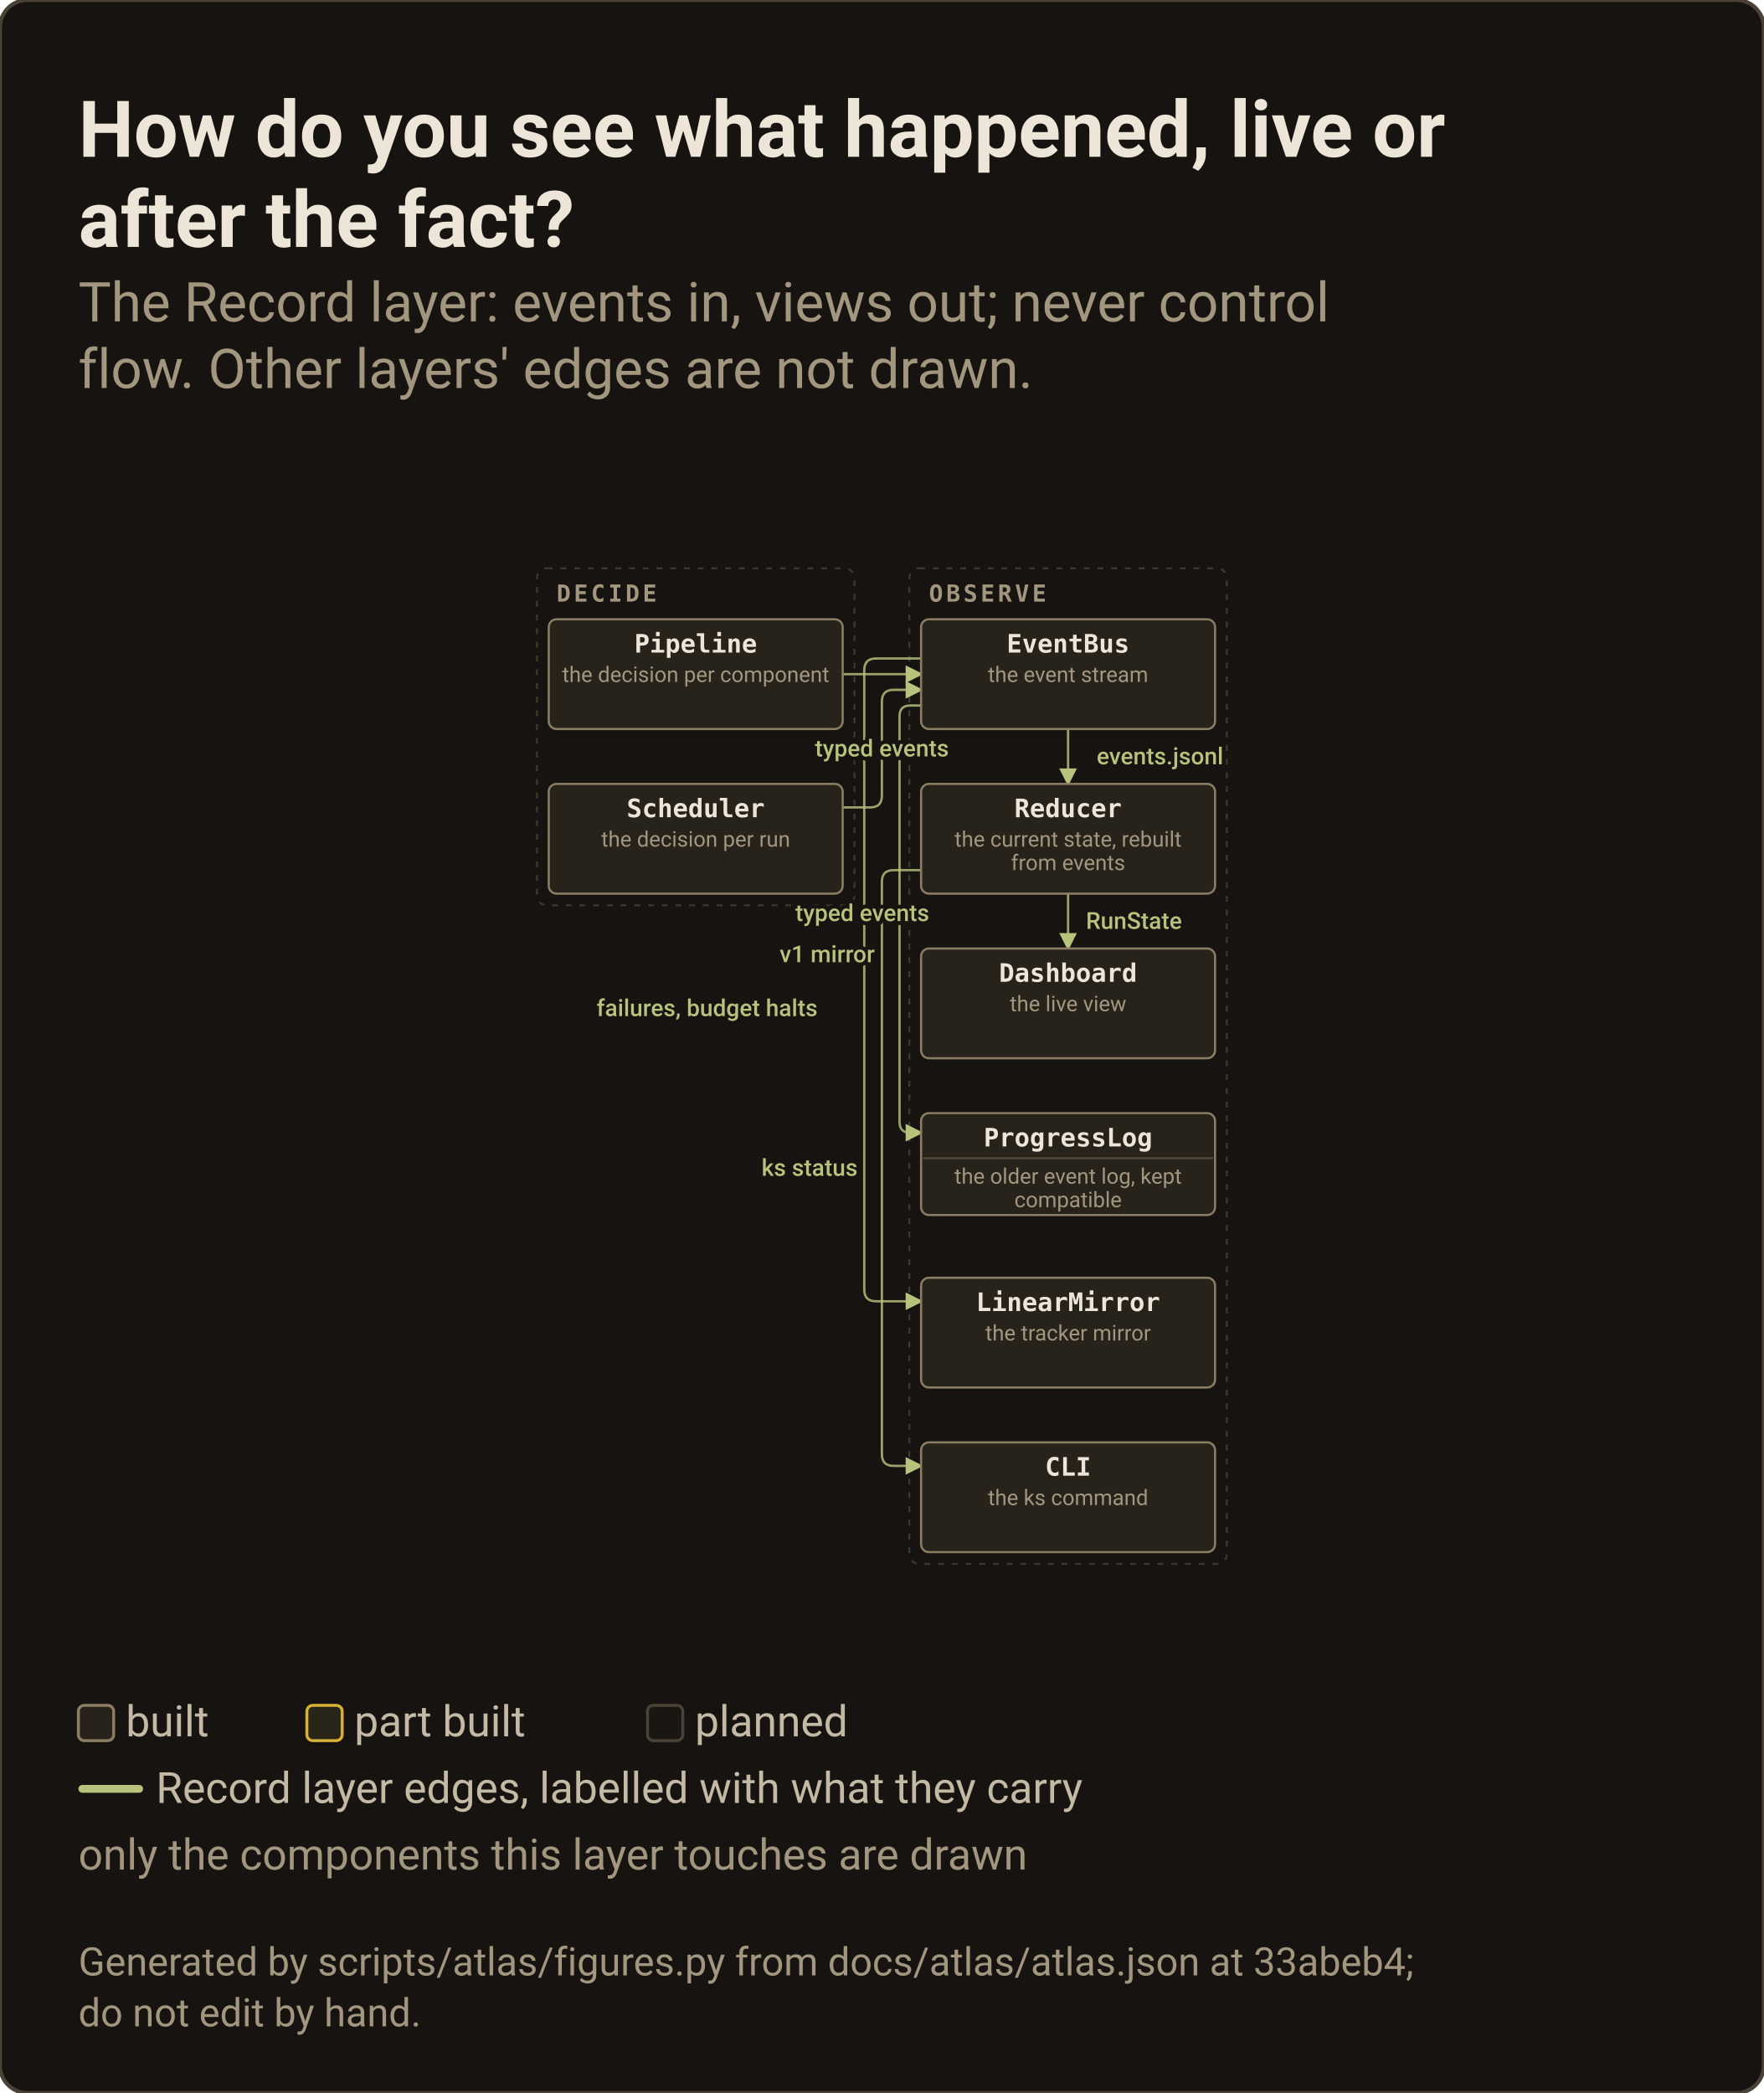
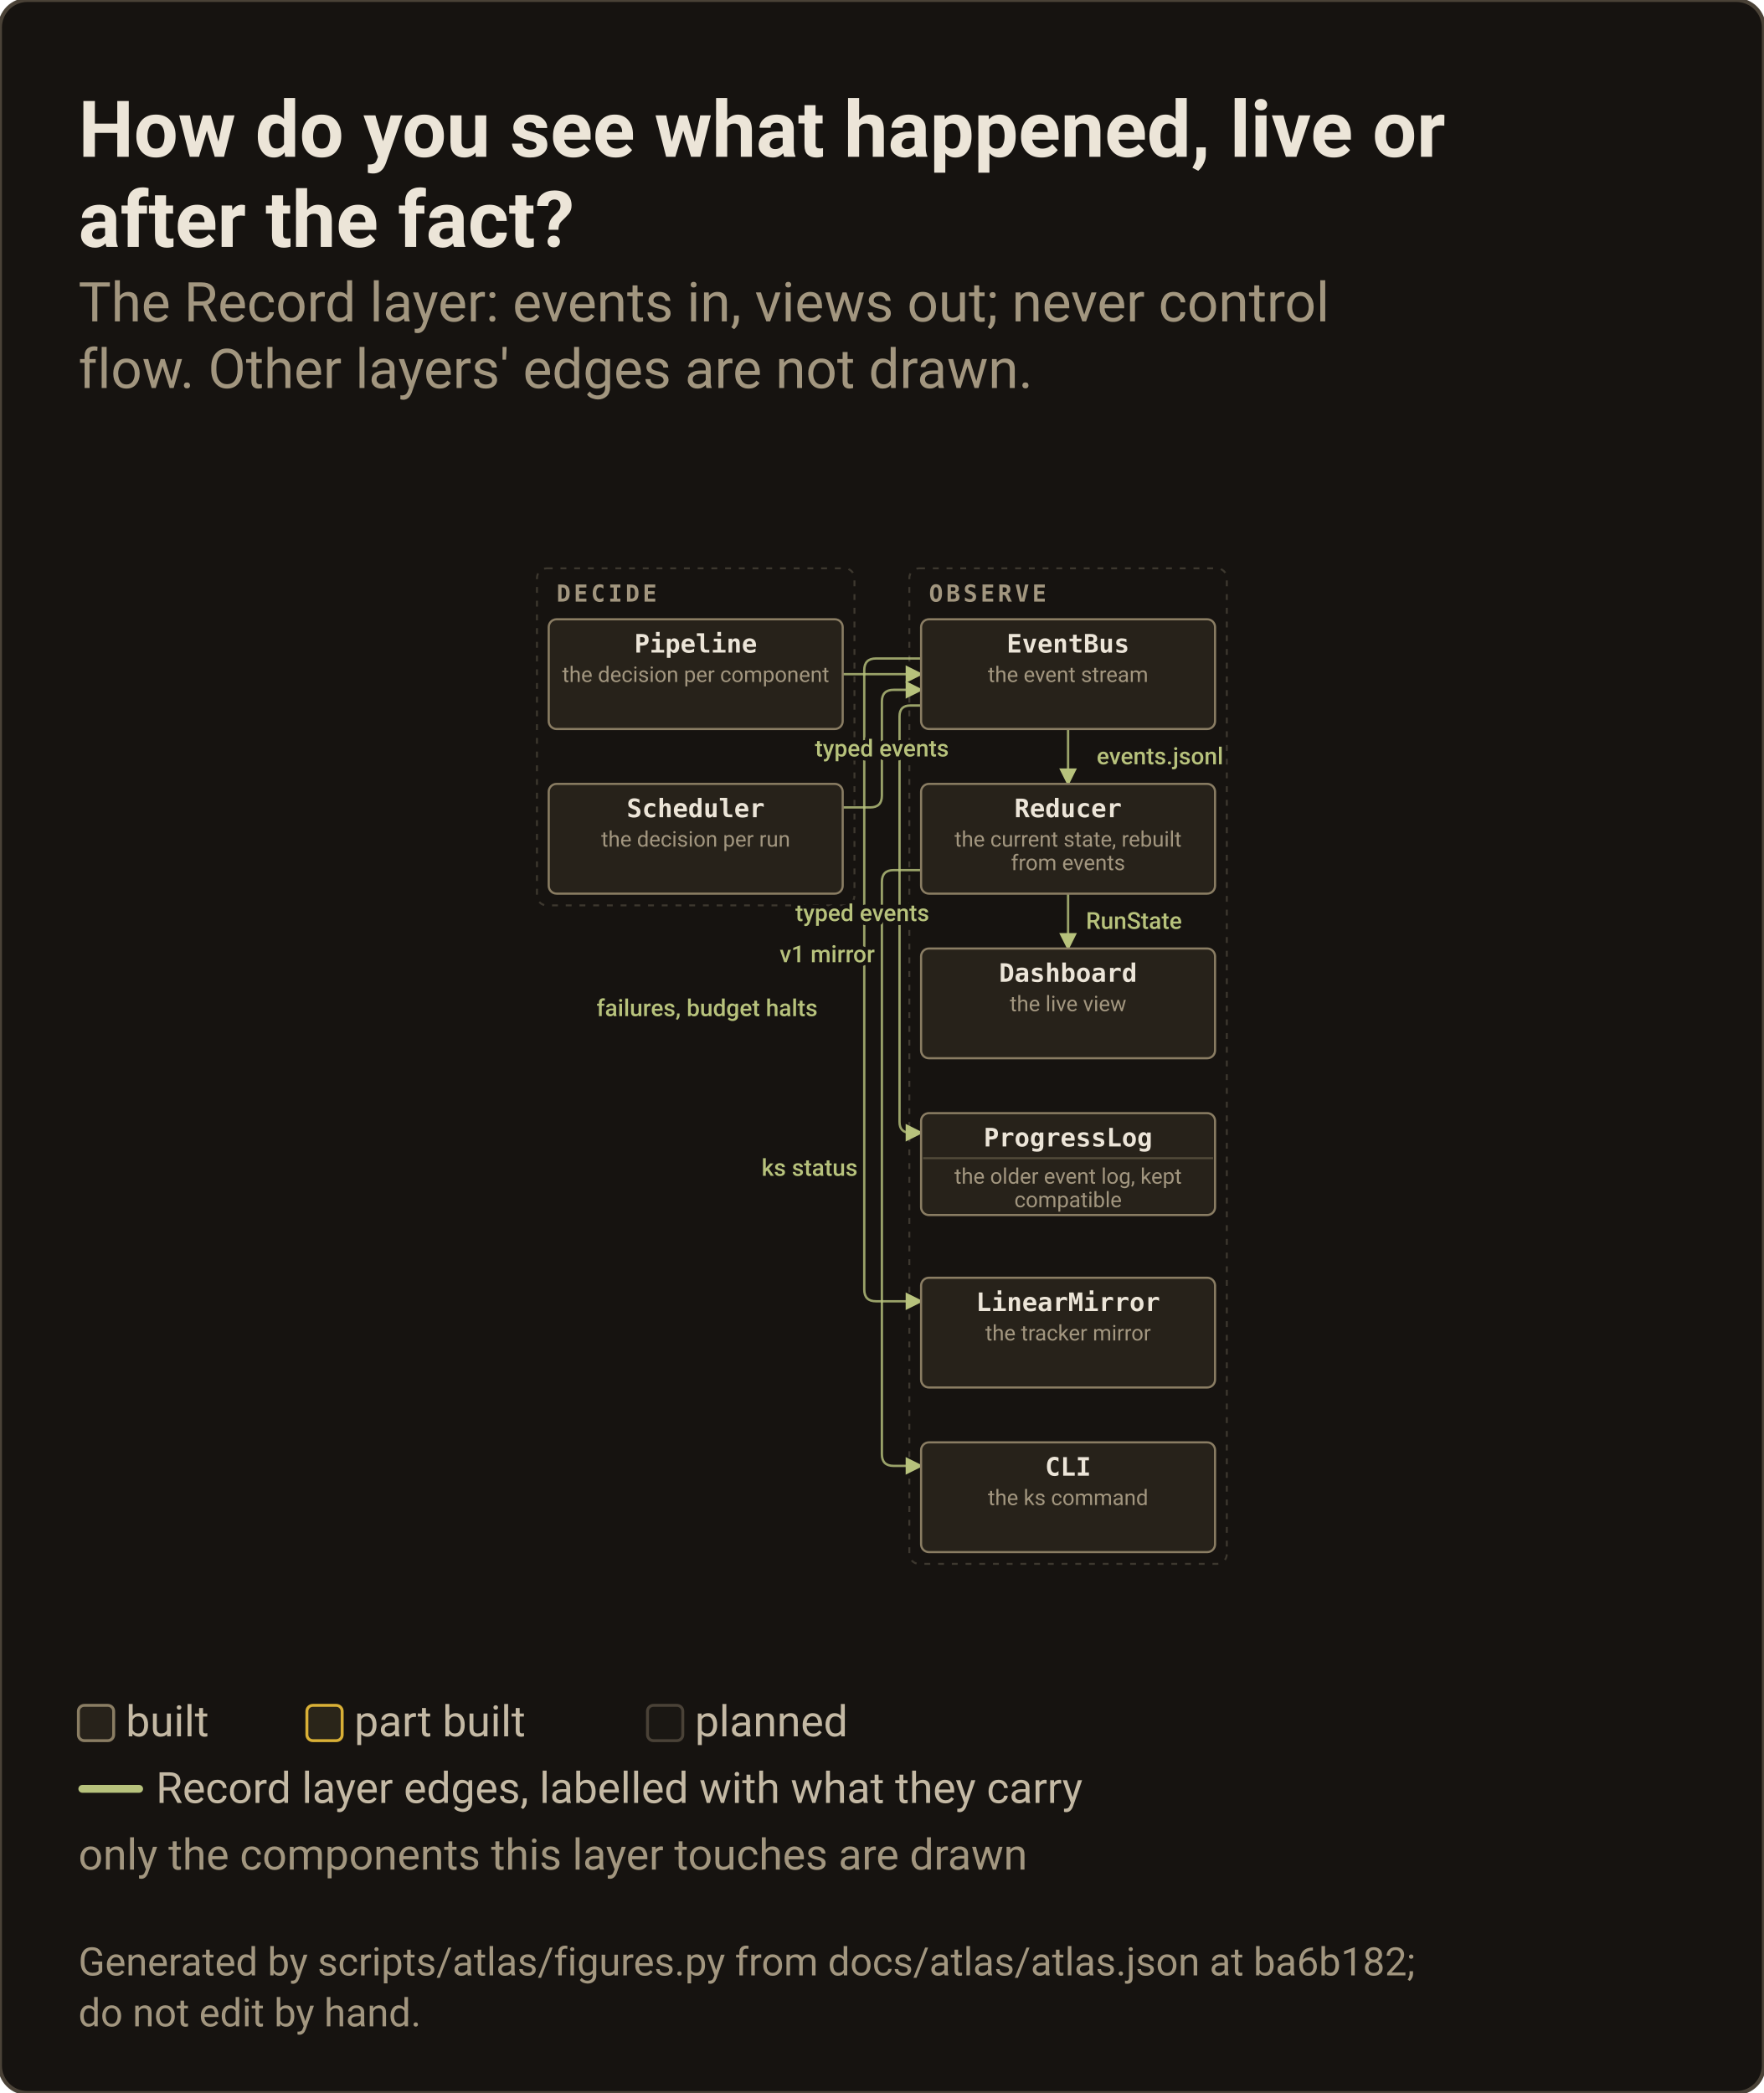
<svg xmlns="http://www.w3.org/2000/svg" width="900" height="1068" viewBox="0 0 900 1068" role="img" aria-label="Record layer of the kstrl system map">
  <rect x="0" y="0" width="900" height="1068" rx="14" fill="#161310" stroke="#4A4237" stroke-width="2" />
  <text x="40.0" y="80.0" class="c0">How do you see what happened, live or</text>
  <text x="40.0" y="126.0" class="c0">after the fact?</text>
  <text x="40.0" y="164.0" class="c1">The Record layer: events in, views out; never control</text>
  <text x="40.0" y="198.0" class="c1">flow. Other layers' edges are not drawn.</text>
  <svg id="map" x="266.0" y="216.0" width="368" height="632" viewBox="0 0 368 632" overflow="visible">
    <defs>
      <marker id="map-m-work" viewBox="0 0 8 8" refX="7" refY="4" markerUnits="userSpaceOnUse" markerWidth="9" markerHeight="9" orient="auto-start-reverse">
        <path d="M0,0 L8,4 L0,8 z" fill="#D9CDB2" />
      </marker>
      <marker id="map-m-measure" viewBox="0 0 8 8" refX="7" refY="4" markerUnits="userSpaceOnUse" markerWidth="9" markerHeight="9" orient="auto-start-reverse">
        <path d="M0,0 L8,4 L0,8 z" fill="#82A7BA" />
      </marker>
      <marker id="map-m-feedback" viewBox="0 0 8 8" refX="7" refY="4" markerUnits="userSpaceOnUse" markerWidth="9" markerHeight="9" orient="auto-start-reverse">
        <path d="M0,0 L8,4 L0,8 z" fill="#E39A86" />
      </marker>
      <marker id="map-m-operator" viewBox="0 0 8 8" refX="7" refY="4" markerUnits="userSpaceOnUse" markerWidth="9" markerHeight="9" orient="auto-start-reverse">
        <path d="M0,0 L8,4 L0,8 z" fill="#DD9BBD" />
      </marker>
      <marker id="map-m-trust" viewBox="0 0 8 8" refX="7" refY="4" markerUnits="userSpaceOnUse" markerWidth="9" markerHeight="9" orient="auto-start-reverse">
        <path d="M0,0 L8,4 L0,8 z" fill="#B48EC9" />
      </marker>
      <marker id="map-m-learn" viewBox="0 0 8 8" refX="7" refY="4" markerUnits="userSpaceOnUse" markerWidth="9" markerHeight="9" orient="auto-start-reverse">
        <path d="M0,0 L8,4 L0,8 z" fill="#86C9A9" />
      </marker>
      <marker id="map-m-record" viewBox="0 0 8 8" refX="7" refY="4" markerUnits="userSpaceOnUse" markerWidth="9" markerHeight="9" orient="auto-start-reverse">
        <path d="M0,0 L8,4 L0,8 z" fill="#B7C27C" />
      </marker>
      <marker id="map-m-change" viewBox="0 0 8 8" refX="7" refY="4" markerUnits="userSpaceOnUse" markerWidth="9" markerHeight="9" orient="auto-start-reverse">
        <path d="M0,0 L8,4 L0,8 z" fill="#E26D5A" />
      </marker>
      <marker id="map-m-reach" viewBox="0 0 8 8" refX="7" refY="4" markerUnits="userSpaceOnUse" markerWidth="9" markerHeight="9" orient="auto-start-reverse">
        <path d="M0,0 L8,4 L0,8 z" fill="#E5A84F" />
      </marker>
    </defs>
    <style>#map .node.quiet{opacity:.42}#map .node.planned{opacity:.5}#map .node.planned.quiet{opacity:.3}#map .node.meas .node__box{stroke:#82A7BA;stroke-width:2.2}#map .node.acts .node__box{stroke:#E5A84F;stroke-width:2.4}#map .node__ring{display:none;fill:none;stroke:#82A7BA;stroke-width:1.6}#map .node.meas .node__ring{display:inline}#map .flow.planned{opacity:.35}#map .flowlbl.planned{opacity:.5}#map .flow.off,#map .flowlbl.off{display:none}#map .flow.hot{opacity:1;stroke-opacity:1;stroke-width:2.6}#map .flowlbl.hot{opacity:1}</style>
    <rect x="8.0" y="74.0" width="162.0" height="172.0" rx="5" fill="none" stroke="#A2967F" stroke-opacity=".28" stroke-width="1" stroke-dasharray="3 4" />
    <text x="18.0" y="91.0" class="t1">DECIDE</text>
    <rect x="198.0" y="74.0" width="162.0" height="508.0" rx="5" fill="none" stroke="#A2967F" stroke-opacity=".28" stroke-width="1" stroke-dasharray="3 4" />
    <text x="208.0" y="91.0" class="t1">OBSERVE</text>
    <g data-layer="flow">
      <path id="map-f58" class="flow observe" data-edge="58" data-from="Pipeline" data-to="EventBus" data-art="typed events" data-kind="observe" data-layer="record" d="M 164.0 128.0 L 204.0 128.0" fill="none" stroke="#B7C27C" stroke-opacity="0.82" stroke-width="1.2" stroke-linecap="round" marker-end="url(#map-m-record)" />
      <path id="map-f59" class="flow observe" data-edge="59" data-from="Scheduler" data-to="EventBus" data-art="typed events" data-kind="observe" data-layer="record" d="M 164.0 196.0 L 178.0 196.0 Q 184.0 196.0 184.0 190.0 L 184.0 142.0 Q 184.0 136.0 190.0 136.0 L 204.0 136.0" fill="none" stroke="#B7C27C" stroke-opacity="0.82" stroke-width="1.2" stroke-linecap="round" marker-end="url(#map-m-record)" />
      <path id="map-f60" class="flow observe" data-edge="60" data-from="EventBus" data-to="ProgressLog" data-art="v1 mirror" data-kind="observe" data-layer="record" d="M 204.0 144.0 L 198.5 144.0 Q 193.0 144.0 193.0 149.5 L 193.0 356.5 Q 193.0 362.0 198.5 362.0 L 204.0 362.0" fill="none" stroke="#B7C27C" stroke-opacity="0.82" stroke-width="1.2" stroke-linecap="round" marker-end="url(#map-m-record)" />
      <path id="map-f61" class="flow observe" data-edge="61" data-from="EventBus" data-to="Reducer" data-art="events.jsonl" data-kind="observe" data-layer="record" d="M 279.0 156.0 L 279.0 184.0" fill="none" stroke="#B7C27C" stroke-opacity="0.82" stroke-width="1.2" stroke-linecap="round" marker-end="url(#map-m-record)" />
      <path id="map-f62" class="flow observe" data-edge="62" data-from="Reducer" data-to="Dashboard" data-art="RunState" data-kind="observe" data-layer="record" d="M 279.0 240.0 L 279.0 268.0" fill="none" stroke="#B7C27C" stroke-opacity="0.82" stroke-width="1.2" stroke-linecap="round" marker-end="url(#map-m-record)" />
      <path id="map-f63" class="flow observe" data-edge="63" data-from="Reducer" data-to="CLI" data-art="ks status" data-kind="observe" data-layer="record" d="M 204.0 228.0 L 190.0 228.0 Q 184.0 228.0 184.0 234.0 L 184.0 526.0 Q 184.0 532.0 190.0 532.0 L 204.0 532.0" fill="none" stroke="#B7C27C" stroke-opacity="0.82" stroke-width="1.2" stroke-linecap="round" marker-end="url(#map-m-record)" />
      <path id="map-f64" class="flow observe" data-edge="64" data-from="EventBus" data-to="LinearMirror" data-art="failures, budget halts" data-kind="observe" data-layer="record" d="M 204.0 120.0 L 181.0 120.0 Q 175.0 120.0 175.0 126.0 L 175.0 442.0 Q 175.0 448.0 181.0 448.0 L 204.0 448.0" fill="none" stroke="#B7C27C" stroke-opacity="0.82" stroke-width="1.2" stroke-linecap="round" marker-end="url(#map-m-record)" />
    </g>
    <g class="node built" data-id="Pipeline" data-kind="component" data-state="built" data-region="decide" role="button" tabindex="0" aria-label="Pipeline, the decision per component, built">
      <rect class="node__box" x="14.0" y="100.0" width="150.0" height="56.0" rx="4.0" fill="#27221A" stroke="#8A7D63" stroke-width="1.1" />
      <rect class="node__ring" x="17.0" y="103.0" width="144.0" height="50.0" rx="3.0" />
      <text x="89.0" y="117.0" class="t2">Pipeline</text>
      <g data-layer="job">
        <text x="89.0" y="132.0" class="t3">the decision per component</text>
      </g>
    </g>
    <g class="node built" data-id="Scheduler" data-kind="component" data-state="built" data-region="decide" role="button" tabindex="0" aria-label="Scheduler, the decision per run, built">
      <rect class="node__box" x="14.0" y="184.0" width="150.0" height="56.0" rx="4.0" fill="#27221A" stroke="#8A7D63" stroke-width="1.1" />
      <rect class="node__ring" x="17.0" y="187.0" width="144.0" height="50.0" rx="3.0" />
      <text x="89.0" y="201.0" class="t2">Scheduler</text>
      <g data-layer="job">
        <text x="89.0" y="216.0" class="t3">the decision per run</text>
      </g>
    </g>
    <g class="node built" data-id="EventBus" data-kind="component" data-state="built" data-region="observe" role="button" tabindex="0" aria-label="EventBus, the event stream, built">
      <rect class="node__box" x="204.0" y="100.0" width="150.0" height="56.0" rx="4.0" fill="#27221A" stroke="#8A7D63" stroke-width="1.1" />
      <rect class="node__ring" x="207.0" y="103.0" width="144.0" height="50.0" rx="3.0" />
      <text x="279.0" y="117.0" class="t2">EventBus</text>
      <g data-layer="job">
        <text x="279.0" y="132.0" class="t3">the event stream</text>
      </g>
    </g>
    <g class="node built" data-id="Reducer" data-kind="component" data-state="built" data-region="observe" role="button" tabindex="0" aria-label="Reducer, the current state, rebuilt from events, built">
      <rect class="node__box" x="204.0" y="184.0" width="150.0" height="56.0" rx="4.0" fill="#27221A" stroke="#8A7D63" stroke-width="1.1" />
      <rect class="node__ring" x="207.0" y="187.0" width="144.0" height="50.0" rx="3.0" />
      <text x="279.0" y="201.0" class="t2">Reducer</text>
      <g data-layer="job">
        <text x="279.0" y="216.0" class="t3">the current state, rebuilt</text>
        <text x="279.0" y="228.0" class="t3">from events</text>
      </g>
    </g>
    <g class="node built" data-id="Dashboard" data-kind="component" data-state="built" data-region="observe" role="button" tabindex="0" aria-label="Dashboard, the live view, built">
      <rect class="node__box" x="204.0" y="268.0" width="150.0" height="56.0" rx="4.0" fill="#27221A" stroke="#8A7D63" stroke-width="1.1" />
      <rect class="node__ring" x="207.0" y="271.0" width="144.0" height="50.0" rx="3.0" />
      <text x="279.0" y="285.0" class="t2">Dashboard</text>
      <g data-layer="job">
        <text x="279.0" y="300.0" class="t3">the live view</text>
      </g>
    </g>
    <g class="node built" data-id="ProgressLog" data-kind="store" data-state="built" data-region="observe" role="button" tabindex="0" aria-label="ProgressLog, the older event log, kept compatible, built">
      <rect class="node__box" x="204.0" y="352.0" width="150.0" height="52.0" rx="4.0" fill="#27221A" stroke="#8A7D63" stroke-width="1.1" />
      <rect class="node__ring" x="207.0" y="355.0" width="144.0" height="46.0" rx="3.0" />
      <text x="279.0" y="369.0" class="t2">ProgressLog</text>
      <line x1="205.0" y1="375.0" x2="353.0" y2="375.0" stroke="#8A7D63" stroke-opacity=".45" stroke-width="1" />
      <g data-layer="job">
        <text x="279.0" y="388.0" class="t3">the older event log, kept</text>
        <text x="279.0" y="400.0" class="t3">compatible</text>
      </g>
    </g>
    <g class="node built" data-id="LinearMirror" data-kind="component" data-state="built" data-region="observe" role="button" tabindex="0" aria-label="LinearMirror, the tracker mirror, built">
      <rect class="node__box" x="204.0" y="436.0" width="150.0" height="56.0" rx="4.0" fill="#27221A" stroke="#8A7D63" stroke-width="1.1" />
      <rect class="node__ring" x="207.0" y="439.0" width="144.0" height="50.0" rx="3.0" />
      <text x="279.0" y="453.0" class="t2">LinearMirror</text>
      <g data-layer="job">
        <text x="279.0" y="468.0" class="t3">the tracker mirror</text>
      </g>
    </g>
    <g class="node built" data-id="CLI" data-kind="component" data-state="built" data-region="observe" role="button" tabindex="0" aria-label="CLI, the ks command, built">
      <rect class="node__box" x="204.0" y="520.0" width="150.0" height="56.0" rx="4.0" fill="#27221A" stroke="#8A7D63" stroke-width="1.1" />
      <rect class="node__ring" x="207.0" y="523.0" width="144.0" height="50.0" rx="3.0" />
      <text x="279.0" y="537.0" class="t2">CLI</text>
      <g data-layer="job">
        <text x="279.0" y="552.0" class="t3">the ks command</text>
      </g>
    </g>
    <g data-layer="flow">
      <g class="flowlbl observe" data-edge="58" data-from="Pipeline" data-to="EventBus" data-layer="record">
        <text x="184.0" y="170.0" class="t0">typed events</text>
      </g>
      <g class="flowlbl observe" data-edge="59" data-from="Scheduler" data-to="EventBus" data-layer="record">
        <text x="174.0" y="254.0" class="t0">typed events</text>
      </g>
      <g class="flowlbl observe" data-edge="60" data-from="EventBus" data-to="ProgressLog" data-layer="record">
        <text x="156.1" y="275.0" class="t0">v1 mirror</text>
      </g>
      <g class="flowlbl observe" data-edge="61" data-from="EventBus" data-to="Reducer" data-layer="record">
        <text x="325.9" y="174.0" class="t0">events.jsonl</text>
      </g>
      <g class="flowlbl observe" data-edge="62" data-from="Reducer" data-to="Dashboard" data-layer="record">
        <text x="312.6" y="258.0" class="t0">RunState</text>
      </g>
      <g class="flowlbl observe" data-edge="63" data-from="Reducer" data-to="CLI" data-layer="record">
        <text x="147.1" y="384.0" class="t0">ks status</text>
      </g>
      <g class="flowlbl observe" data-edge="64" data-from="EventBus" data-to="LinearMirror" data-layer="record">
        <text x="94.8" y="302.5" class="t0">failures, budget halts</text>
      </g>
    </g>
    <style>#map .t0{font-family:ui-sans-serif,system-ui,-apple-system,"SF Pro Text","Segoe UI",Roboto,"Helvetica Neue",Arial,sans-serif;font-size:12.0px;font-weight:500;fill:#B7C27C;text-anchor:middle;paint-order:stroke;stroke:#161310;stroke-width:4;stroke-linejoin:round}#map .t1{font-family:ui-monospace,"SF Mono",SFMono-Regular,"JetBrains Mono",Menlo,Consolas,monospace;font-size:12.0px;font-weight:600;fill:#A2967F;text-anchor:start;letter-spacing:.13em}#map .t2{font-family:ui-monospace,"SF Mono",SFMono-Regular,"JetBrains Mono",Menlo,Consolas,monospace;font-size:13.0px;font-weight:600;fill:#ECE5D8;text-anchor:middle}#map .t3{font-family:ui-sans-serif,system-ui,-apple-system,"SF Pro Text","Segoe UI",Roboto,"Helvetica Neue",Arial,sans-serif;font-size:11.0px;font-weight:400;fill:#A2967F;text-anchor:middle}</style>
  </svg>
  <rect x="40.0" y="870.2" width="18" height="18" rx="3" fill="#27221A" stroke="#8A7D63" stroke-width="1.5" />
  <text x="64.2" y="886.0" class="c2">built</text>
  <rect x="156.6" y="870.2" width="18" height="18" rx="3" fill="#2A2519" stroke="#D9B036" stroke-width="1.5" />
  <text x="180.8" y="886.0" class="c2">part built</text>
  <rect x="330.4" y="870.2" width="18" height="18" rx="3" fill="#1A1713" stroke="#4A4237" stroke-width="1.5" />
  <text x="354.6" y="886.0" class="c2">planned</text>
  <rect x="40.0" y="910.8" width="33" height="4" rx="2" fill="#B7C27C" />
  <text x="79.6" y="920.0" class="c2">Record layer edges, labelled with what they carry</text>
  <text x="40.0" y="954.0" class="c3">only the components this layer touches are drawn</text>
-   <text x="40.0" y="1008.0" class="c4">Generated by scripts/atlas/figures.py from docs/atlas/atlas.json at 33abeb4;</text>
+   <text x="40.0" y="1008.0" class="c4">Generated by scripts/atlas/figures.py from docs/atlas/atlas.json at ba6b182;</text>
  <text x="40.0" y="1034.0" class="c4">do not edit by hand.</text>
  <style>.c0{font-family:ui-sans-serif,system-ui,-apple-system,"SF Pro Text","Segoe UI",Roboto,"Helvetica Neue",Arial,sans-serif;font-size:40.0px;font-weight:600;fill:#ECE5D8;text-anchor:start}.c1{font-family:ui-sans-serif,system-ui,-apple-system,"SF Pro Text","Segoe UI",Roboto,"Helvetica Neue",Arial,sans-serif;font-size:28.0px;font-weight:400;fill:#A2967F;text-anchor:start}.c2{font-family:ui-sans-serif,system-ui,-apple-system,"SF Pro Text","Segoe UI",Roboto,"Helvetica Neue",Arial,sans-serif;font-size:22.0px;font-weight:400;fill:#C4B9A4;text-anchor:start}.c3{font-family:ui-sans-serif,system-ui,-apple-system,"SF Pro Text","Segoe UI",Roboto,"Helvetica Neue",Arial,sans-serif;font-size:22.0px;font-weight:400;fill:#A2967F;text-anchor:start}.c4{font-family:ui-sans-serif,system-ui,-apple-system,"SF Pro Text","Segoe UI",Roboto,"Helvetica Neue",Arial,sans-serif;font-size:20.0px;font-weight:400;fill:#A2967F;text-anchor:start}</style>
</svg>
